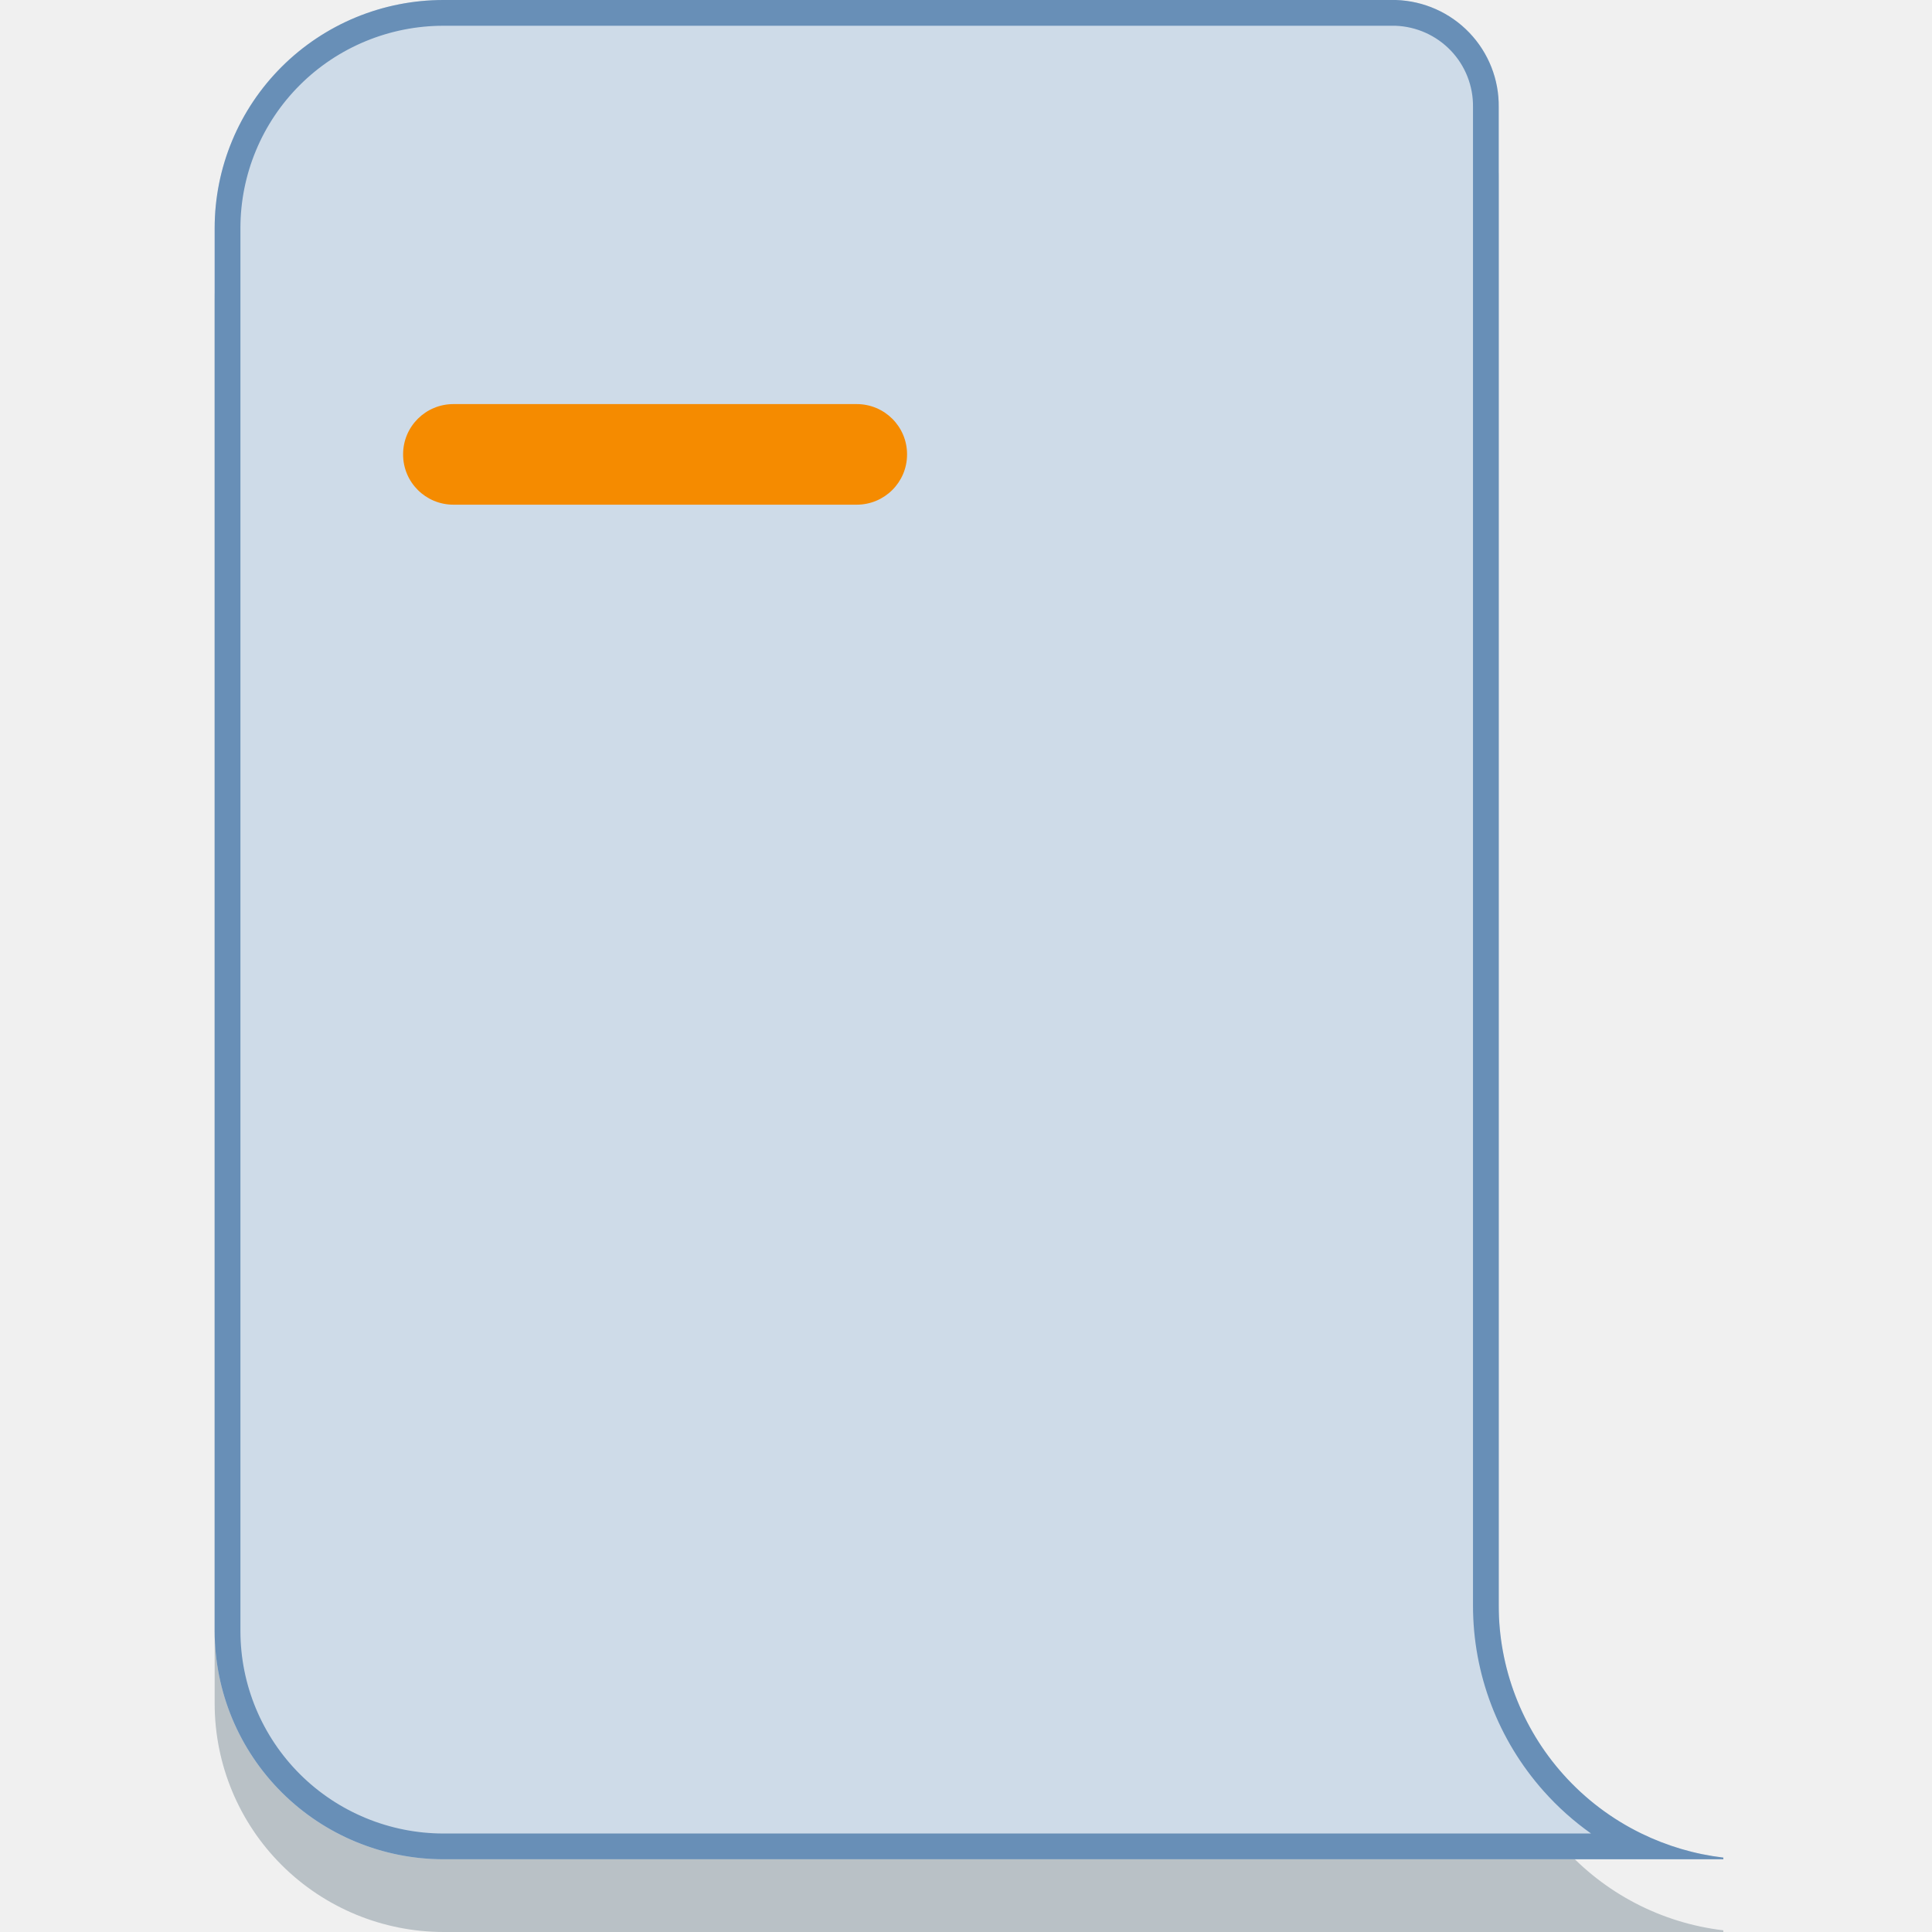
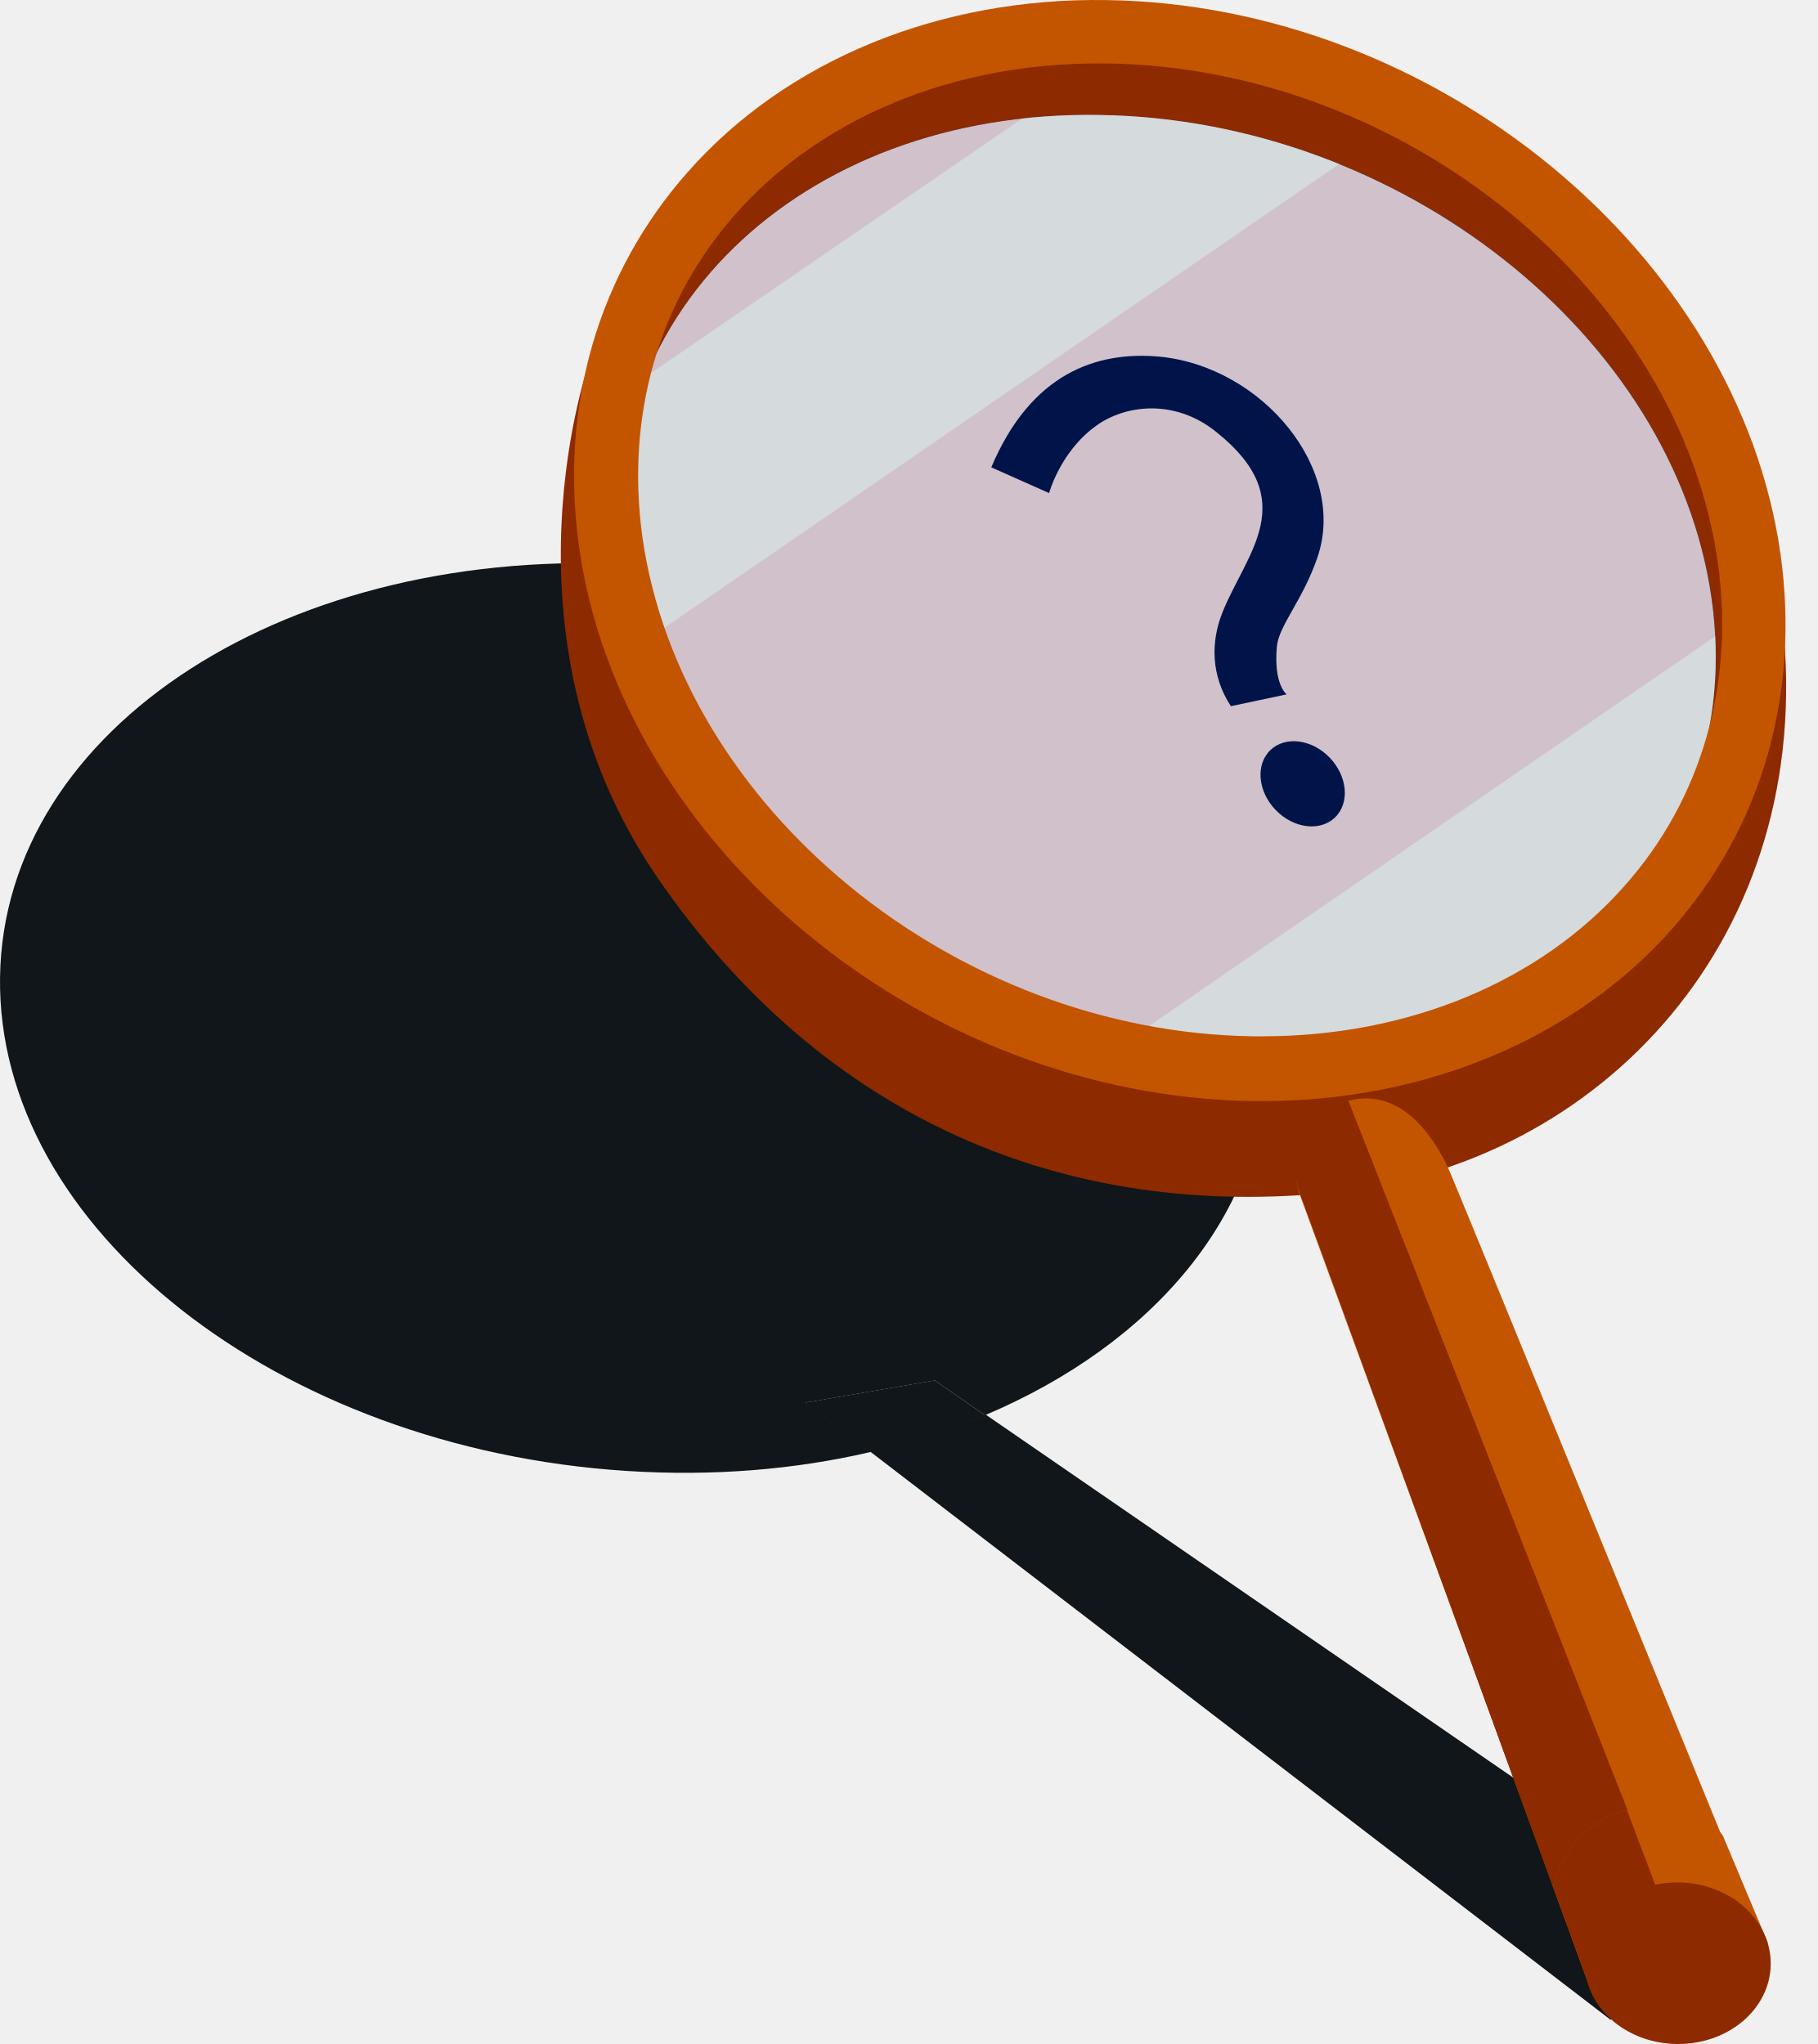
- <svg xmlns="http://www.w3.org/2000/svg" width="45" height="45" viewBox="0 0 45 45" fill="none">
-   <path d="M34.908 39.088V4.195C34.918 3.548 34.672 2.924 34.224 2.456C33.776 1.988 33.162 1.714 32.513 1.694H10.328C9.629 1.694 8.936 1.831 8.289 2.098C7.643 2.365 7.055 2.757 6.561 3.25C6.066 3.743 5.673 4.329 5.406 4.974C5.138 5.618 5 6.309 5 7.007V39.687C5.002 41.096 5.563 42.446 6.562 43.442C7.561 44.438 8.916 44.998 10.328 45H40.14V44.961C38.699 44.79 37.369 44.099 36.405 43.016C35.441 41.934 34.908 40.536 34.908 39.088Z" fill="#B9C1C6" />
-   <path d="M34.908 37.395V2.501C34.918 1.855 34.672 1.23 34.224 0.762C33.776 0.294 33.162 0.021 32.513 0H10.328C9.629 0 8.936 0.137 8.289 0.404C7.643 0.671 7.055 1.063 6.561 1.556C6.066 2.05 5.673 2.635 5.406 3.28C5.138 3.924 5 4.615 5 5.313V37.993C5.002 39.402 5.563 40.752 6.562 41.748C7.561 42.744 8.916 43.305 10.328 43.306H40.14V43.267C38.699 43.096 37.369 42.405 36.405 41.322C35.441 40.24 34.908 38.842 34.908 37.395Z" fill="#CEDBE8" />
-   <path fill-rule="evenodd" clip-rule="evenodd" d="M34.309 2.497L34.309 2.493C34.316 2.004 34.13 1.531 33.791 1.177C33.453 0.825 32.992 0.618 32.503 0.6H10.328C9.707 0.6 9.092 0.722 8.518 0.959C7.944 1.196 7.423 1.543 6.984 1.981C6.545 2.419 6.197 2.938 5.96 3.51C5.722 4.082 5.6 4.694 5.6 5.313V37.993C5.601 39.242 6.1 40.44 6.986 41.324C7.872 42.207 9.075 42.705 10.329 42.706H37.059C36.658 42.423 36.288 42.093 35.957 41.721C34.895 40.529 34.308 38.99 34.309 37.395C34.309 37.395 34.309 37.395 34.309 37.395V2.497ZM34.908 37.395C34.908 38.842 35.441 40.24 36.405 41.322C36.922 41.903 37.544 42.371 38.232 42.706C38.827 42.996 39.471 43.188 40.14 43.267V43.306H10.328C8.916 43.305 7.561 42.744 6.562 41.748C5.563 40.752 5.002 39.402 5 37.993V5.313C5 4.615 5.138 3.924 5.406 3.28C5.673 2.635 6.066 2.05 6.561 1.556C7.055 1.063 7.643 0.671 8.289 0.404C8.936 0.137 9.629 0 10.328 0H32.513C33.162 0.021 33.776 0.294 34.224 0.762C34.672 1.23 34.918 1.855 34.908 2.501V37.395Z" fill="#688FB7" />
-   <path d="M19.955 9.412H10.561C9.913 9.412 9.389 9.935 9.389 10.581V10.586C9.389 11.232 9.913 11.755 10.561 11.755H19.955C20.602 11.755 21.127 11.232 21.127 10.586V10.581C21.127 9.935 20.602 9.412 19.955 9.412Z" fill="#F58B00" />
+ <svg xmlns="http://www.w3.org/2000/svg" width="40" height="45" viewBox="0 0 40 45" fill="none">
+   <path d="M38.911 42.994L35.446 44.465L19.149 31.955C20.038 31.741 20.897 31.48 21.694 31.143L38.911 42.994Z" fill="#101619" />
+   <path d="M14.09 12.438C21.787 12.928 27.965 17.804 27.888 23.308C27.842 26.726 25.374 29.593 21.679 31.157L20.575 30.391L17.724 30.881L19.149 31.97C17.494 32.353 15.7 32.506 13.799 32.384C6.103 31.893 -0.076 27.018 0.001 21.514C0.077 16.01 6.394 11.947 14.09 12.438Z" fill="#101619" />
+   <path d="M20.576 30.392L21.68 31.158C20.882 31.495 20.039 31.771 19.135 31.971L17.709 30.882L20.561 30.392H20.576Z" fill="#101619" />
+   <path fill-rule="evenodd" clip-rule="evenodd" d="M13.003 7.867C13.003 7.867 10.795 13.939 14.459 19.305C18.139 24.671 23.489 26.863 29.361 26.25C35.233 25.637 39.986 20.623 39.235 13.693C38.483 6.764 34.666 4.51 32.474 2.915C30.281 1.321 24.654 0.048 20.822 0.922C16.989 1.796 13.003 7.883 13.003 7.883V7.867Z" fill="#8D2A00" />
+   <path fill-rule="evenodd" clip-rule="evenodd" d="M24.194 2.533C30.817 2.625 36.842 7.393 37.67 13.157C38.498 18.922 33.776 23.521 27.153 23.414C20.53 23.307 14.505 18.554 13.677 12.789C12.864 7.025 17.571 2.425 24.194 2.533Z" fill="#4D82B8" />
+   <mask id="mask0_4038_83211" style="mask-type:luminance" maskUnits="userSpaceOnUse" x="13" y="2" width="25" height="22">
+     <path d="M24.193 2.531C30.816 2.623 36.841 7.391 37.669 13.156C38.497 18.92 33.775 23.52 27.152 23.412C20.529 23.305 14.504 18.552 13.676 12.788C12.863 7.023 17.57 2.424 24.193 2.531Z" fill="white" />
+   </mask>
+   <g mask="url(#mask0_4038_83211)">
+     <path fill-rule="evenodd" clip-rule="evenodd" d="M24.193 2.532C30.816 2.624 36.841 7.392 37.669 13.156C38.497 18.921 33.775 23.52 27.152 23.413C20.529 23.306 14.504 18.553 13.676 12.788C12.863 7.024 17.57 2.424 24.193 2.532Z" fill="#D0C1CB" />
+     <path fill-rule="evenodd" clip-rule="evenodd" d="M35.738 -6.484C36.244 -6.254 36.382 -5.595 36.689 -5.165C37.562 -3.939 38.421 -2.697 39.295 -1.471C38.59 -0.98 37.884 -0.489 37.179 0.001L36.642 -1.317C29.222 3.788 21.787 8.893 14.366 13.999C13.814 14.934 13.278 15.854 12.726 16.789C11.499 17.632 10.257 18.476 9.031 19.319C8.969 19.273 8.908 19.227 8.847 19.196C8.831 19.288 8.862 19.349 8.785 19.288C8.172 18.384 7.559 17.479 6.946 16.575C6.777 16.329 6.317 15.9 6.394 15.655L8.785 14.029C8.939 13.263 9.077 12.496 9.23 11.73L13.109 9.047C20.652 3.88 28.195 -1.302 35.738 -6.484ZM51.023 4.892C51.913 6.164 52.802 7.437 53.676 8.709C53.906 9.001 54.611 9.599 54.442 10.028C46.838 15.225 39.233 20.423 31.629 25.605C29.805 26.862 27.996 28.134 26.171 29.392C25.803 29.667 24.623 30.787 24.148 30.618L21.679 26.892C21.388 26.479 21.035 26.187 20.821 25.666C30.878 18.736 40.951 11.806 51.023 4.877V4.892Z" fill="#D5DADD" />
+   </g>
+   <path d="M27.784 24.241C27.784 24.241 27.646 24.241 27.569 24.241C20.333 24.134 13.679 18.66 12.744 12.037C12.315 8.955 13.158 6.027 15.136 3.789C17.312 1.32 20.685 -0.059 24.365 0.002C31.601 0.109 38.255 5.583 39.19 12.206C39.62 15.287 38.776 18.216 36.799 20.454C34.668 22.861 31.387 24.241 27.784 24.241ZM24.166 1.397C20.961 1.397 18.064 2.593 16.193 4.709C14.492 6.625 13.771 9.155 14.139 11.822C14.982 17.786 21.007 22.723 27.584 22.815C27.646 22.815 27.707 22.815 27.784 22.815C30.988 22.815 33.886 21.619 35.756 19.503C37.458 17.587 38.178 15.057 37.81 12.39C36.967 6.426 30.942 1.489 24.365 1.397C24.304 1.397 24.242 1.397 24.166 1.397Z" fill="#C35500" />
+   <path fill-rule="evenodd" clip-rule="evenodd" d="M35.019 43.819C35.019 43.819 28.779 26.755 28.595 26.265C28.411 25.774 28.503 24.517 29.714 24.226C30.925 23.934 31.646 25.192 31.907 25.79C32.167 26.387 38.928 42.945 38.928 42.945L37.334 43.513L35.019 43.819Z" fill="#C35500" />
+   <path fill-rule="evenodd" clip-rule="evenodd" d="M36.445 41.443L29.653 24.18C29.653 24.18 28.059 24.793 28.611 26.265C29.163 27.737 35.004 43.804 34.988 43.758C34.973 43.712 35.54 42.623 36.69 42.194L36.445 41.443Z" fill="#8D2A00" />
+   <path fill-rule="evenodd" clip-rule="evenodd" d="M36.445 41.443L29.653 24.18C29.653 24.18 28.059 24.793 28.611 26.265C29.163 27.737 35.004 43.804 34.988 43.758C34.973 43.712 35.54 42.623 36.69 42.194L36.445 41.443Z" fill="#8D2A00" />
+   <path fill-rule="evenodd" clip-rule="evenodd" d="M38.912 42.778L37.915 40.401C37.915 40.401 37.103 39.466 35.754 39.864C34.404 40.263 34.19 41.551 34.19 41.551L35.002 43.759L38.927 42.778H38.912Z" fill="#C35500" />
+   <mask id="mask1_4038_83211" style="mask-type:luminance" maskUnits="userSpaceOnUse" x="34" y="39" width="5" height="5">
+     <path d="M38.91 42.778L37.914 40.401C37.914 40.401 37.101 39.466 35.752 39.864C34.403 40.263 34.188 41.551 34.188 41.551L35.001 43.759L38.926 42.778H38.91Z" fill="white" />
+   </mask>
+   <g mask="url(#mask1_4038_83211)">
+     <path fill-rule="evenodd" clip-rule="evenodd" d="M35.705 39.574L36.533 41.766L35.506 44.372L35.153 45.032L34.049 43.606L33.206 40.555L35.705 39.574Z" fill="#8D2A00" />
+   </g>
+   <path fill-rule="evenodd" clip-rule="evenodd" d="M36.949 41.443C38.084 41.458 38.988 42.271 38.973 43.252C38.958 44.233 38.038 45.015 36.903 45C35.769 44.985 34.864 44.172 34.88 43.191C34.895 42.21 35.815 41.428 36.949 41.443Z" fill="#8D2A00" />
+   <path d="M21.818 10.289L23.091 10.856C23.091 10.856 23.336 9.936 24.133 9.369C24.746 8.924 25.85 8.756 26.785 9.522C28.656 11.025 27.429 12.175 26.908 13.478C26.648 14.121 26.648 14.873 27.092 15.547L28.319 15.287C28.319 15.287 28.027 15.072 28.104 14.229C28.15 13.769 28.671 13.217 28.993 12.282C29.668 10.335 27.782 8.066 25.513 7.851C24.133 7.728 22.692 8.219 21.818 10.289Z" fill="#00144A" />
+   <path d="M29.38 18C29.711 17.685 29.662 17.096 29.271 16.685C28.88 16.274 28.294 16.197 27.963 16.512C27.632 16.828 27.681 17.416 28.072 17.827C28.463 18.238 29.049 18.315 29.38 18Z" fill="#00144A" />
</svg>
